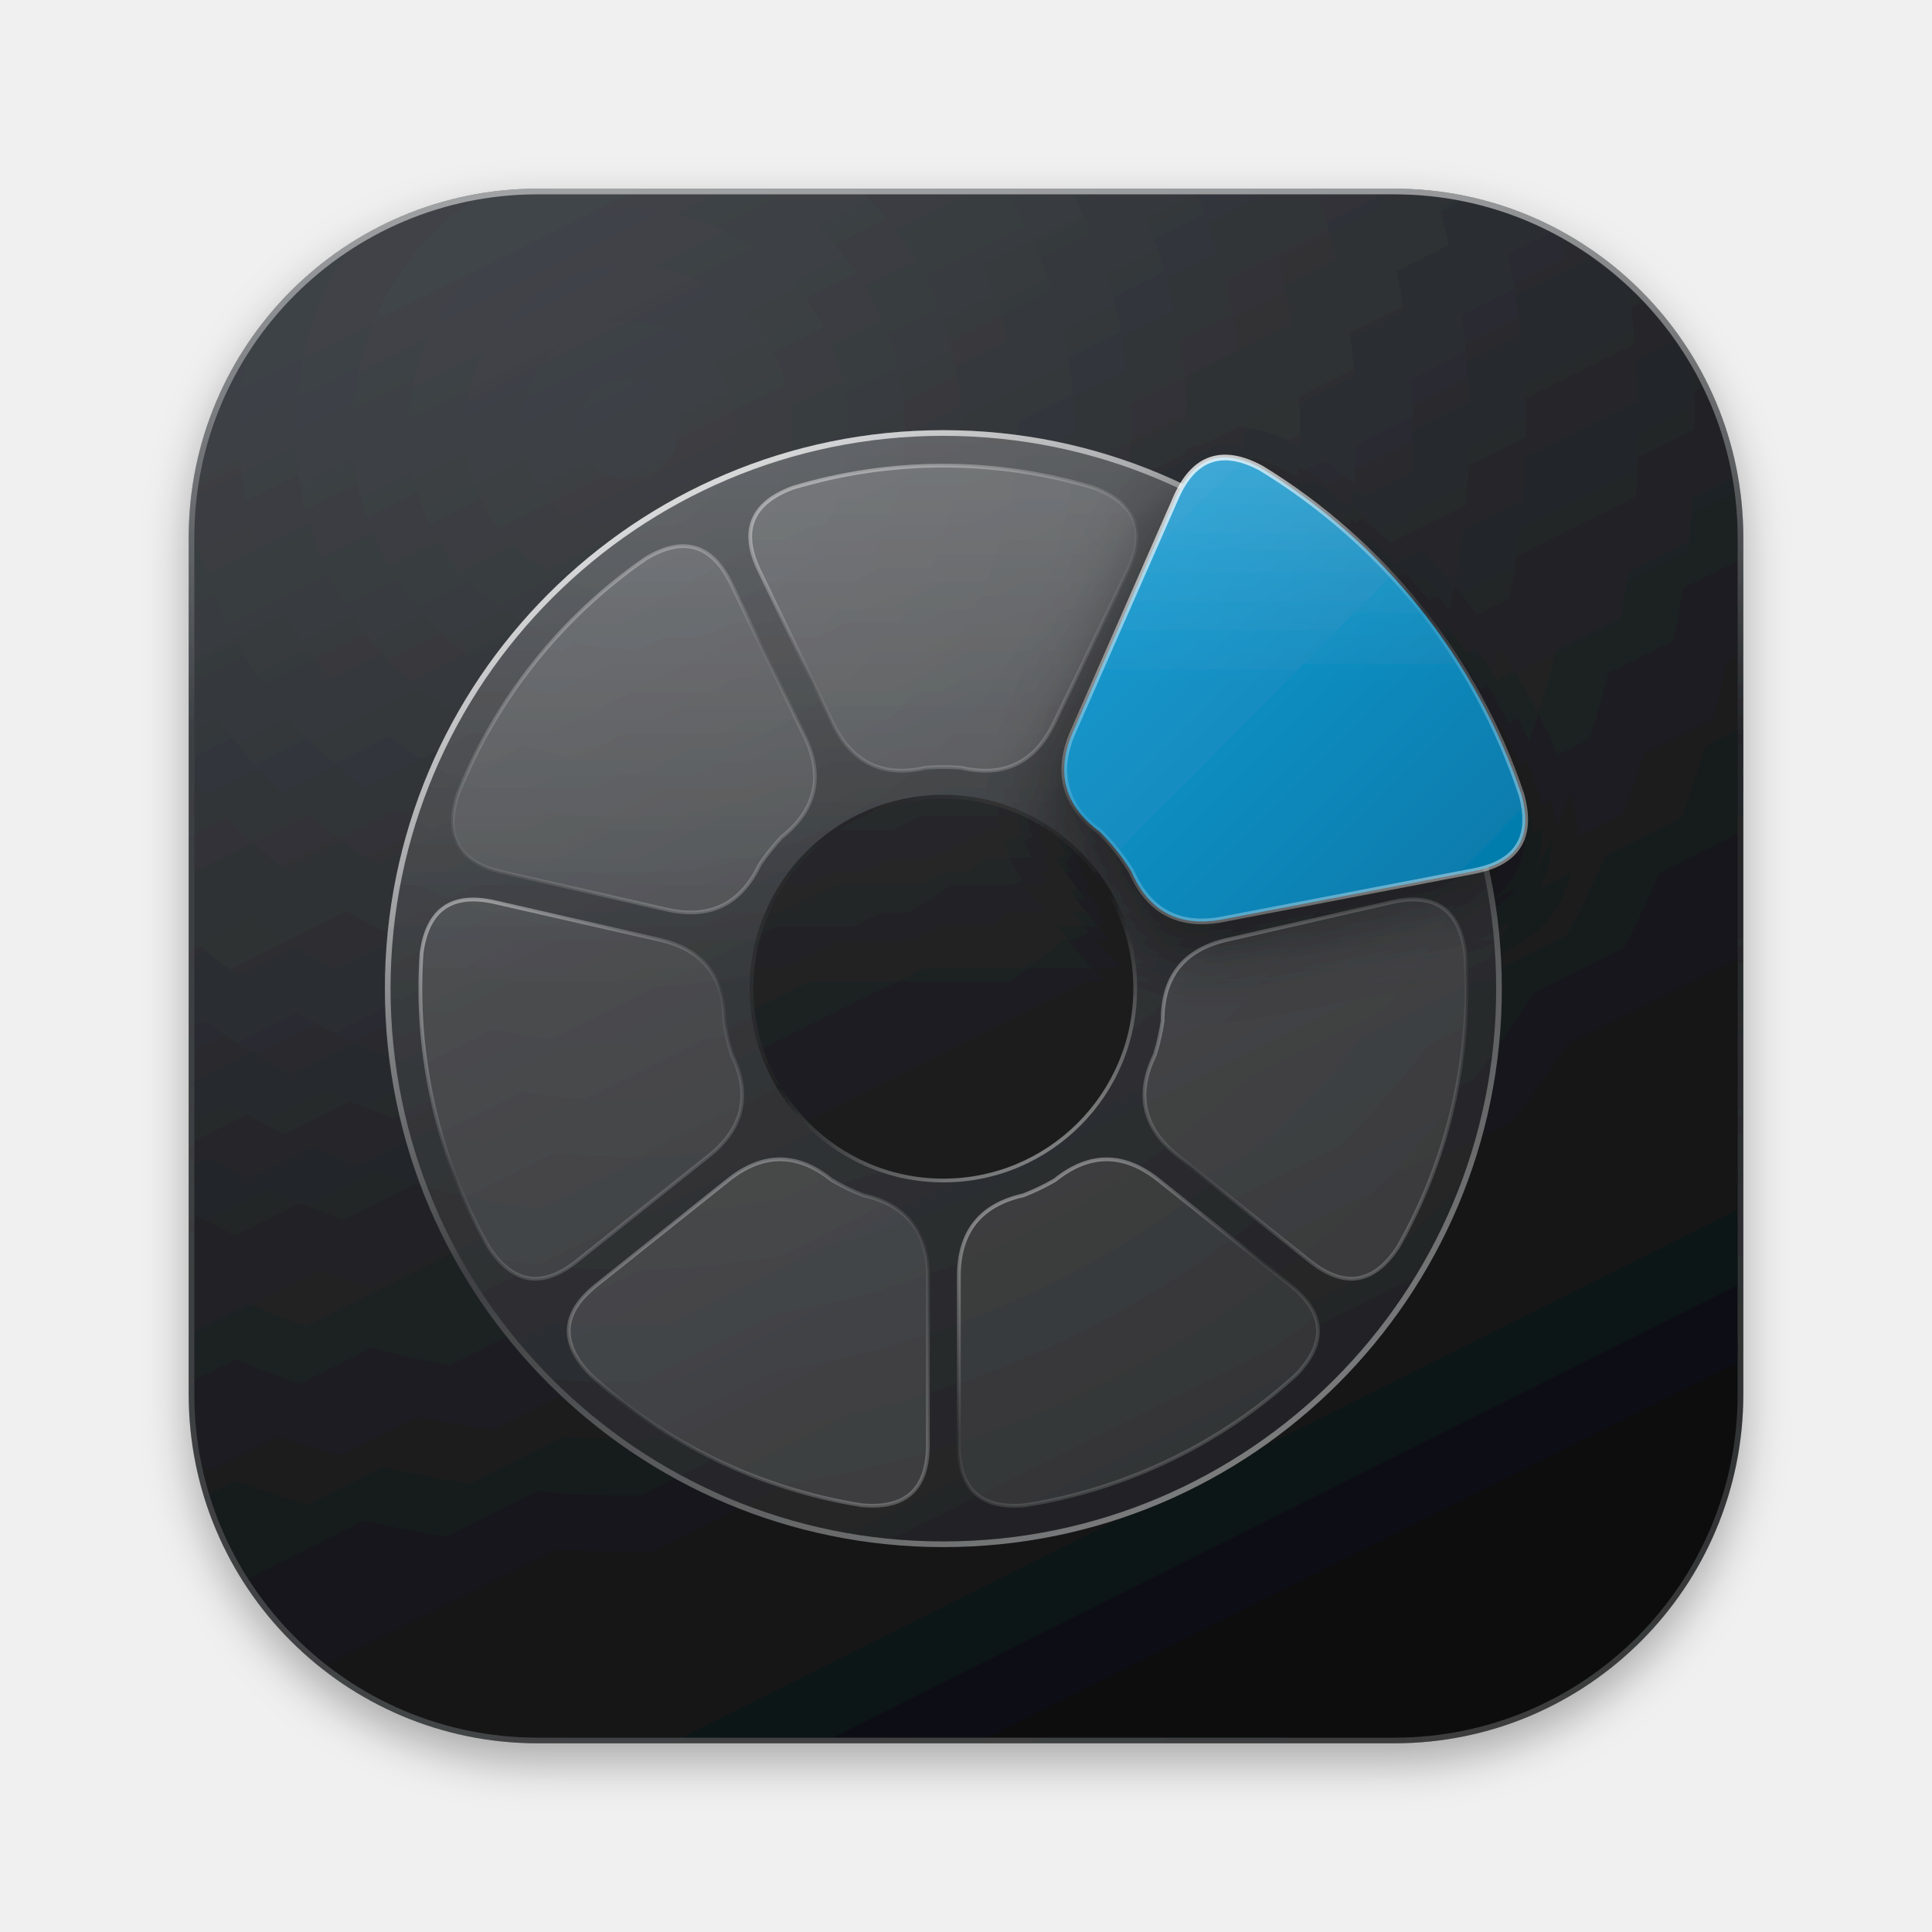
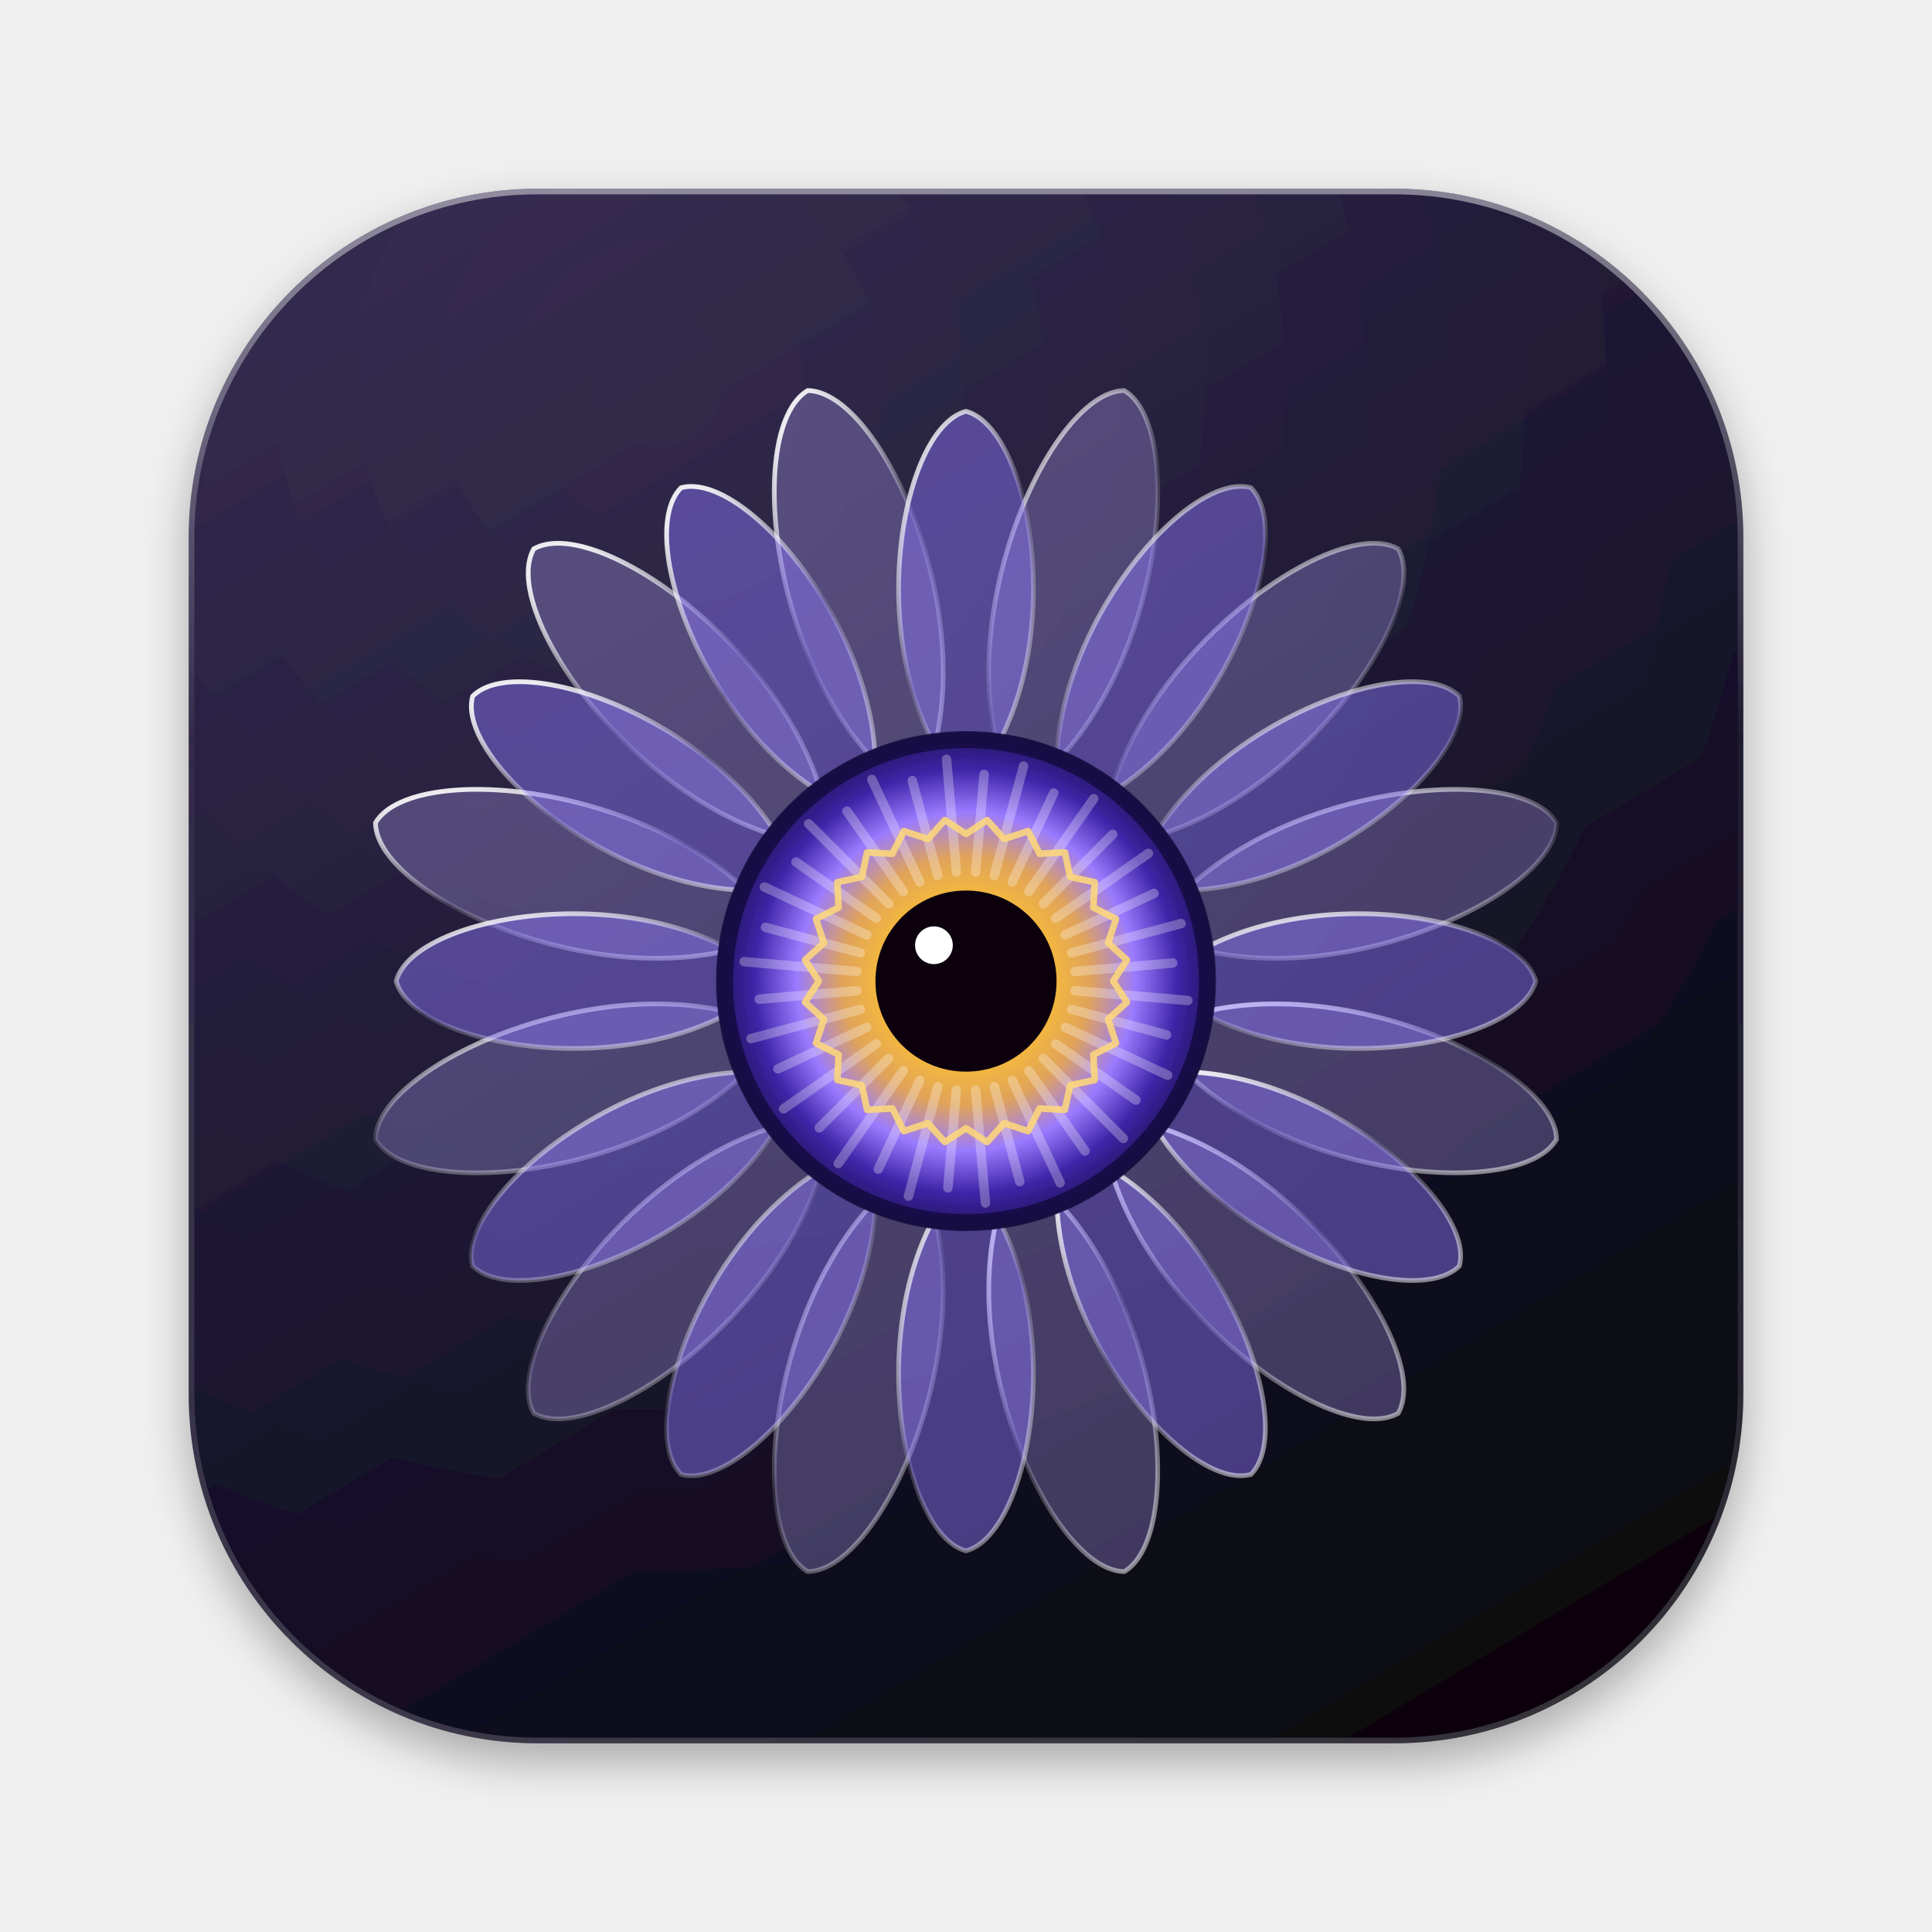
<svg xmlns="http://www.w3.org/2000/svg" viewBox="0 0 1024 1024" width="1024" height="1024">
  <defs>
    <clipPath id="tile">
      <rect x="100" y="100" width="824" height="824" rx="185" />
    </clipPath>
-     <linearGradient id="bg" x1="0.25" y1="0" x2="0.75" y2="1">
-       <stop offset="0" stop-color="#33373C" />
-       <stop offset="0.5" stop-color="#1C1E21" />
-       <stop offset="1" stop-color="#0C0D0E" />
+     <linearGradient id="bg" x1="0.2" y1="0" x2="0.8" y2="1">
+       <stop offset="0" stop-color="#2A2146" />
+       <stop offset="0.55" stop-color="#16112A" />
+       <stop offset="1" stop-color="#08060F" />
    </linearGradient>
-     <radialGradient id="glow" cx="0.28" cy="0.15" r="0.75">
-       <stop offset="0" stop-color="#FFFFFF" stop-opacity="0.08" />
+     <radialGradient id="glow" cx="0.3" cy="0.12" r="0.8">
+       <stop offset="0" stop-color="#FFFFFF" stop-opacity="0.06" />
      <stop offset="1" stop-color="#FFFFFF" stop-opacity="0" />
    </radialGradient>
-     <linearGradient id="discSheen" x1="0" y1="0" x2="0" y2="1">
-       <stop offset="0" stop-color="#FFFFFF" stop-opacity="0.16" />
-       <stop offset="0.5" stop-color="#FFFFFF" stop-opacity="0" />
-     </linearGradient>
    <linearGradient id="rim" x1="0.2" y1="0" x2="0.8" y2="1">
-       <stop offset="0" stop-color="#FFFFFF" stop-opacity="0.85" />
-       <stop offset="0.5" stop-color="#FFFFFF" stop-opacity="0.08" />
-       <stop offset="1" stop-color="#FFFFFF" stop-opacity="0.45" />
-     </linearGradient>
-     <linearGradient id="rimInv" x1="0.8" y1="1" x2="0.2" y2="0">
-       <stop offset="0" stop-color="#FFFFFF" stop-opacity="0.5" />
-       <stop offset="0.5" stop-color="#FFFFFF" stop-opacity="0" />
-       <stop offset="1" stop-color="#000000" stop-opacity="0.25" />
-     </linearGradient>
-     <linearGradient id="litGrad" x1="0" y1="0" x2="1" y2="1">
-       <stop offset="0" stop-color="#1F9FD6" />
-       <stop offset="1" stop-color="#0378A8" />
+       <stop offset="0" stop-color="#FFFFFF" stop-opacity="0.9" />
+       <stop offset="0.5" stop-color="#FFFFFF" stop-opacity="0.12" />
+       <stop offset="1" stop-color="#FFFFFF" stop-opacity="0.5" />
    </linearGradient>
    <linearGradient id="edge" x1="0" y1="0" x2="0" y2="1">
-       <stop offset="0" stop-color="#FFFFFF" stop-opacity="0.5" />
+       <stop offset="0" stop-color="#FFFFFF" stop-opacity="0.45" />
      <stop offset="0.35" stop-color="#FFFFFF" stop-opacity="0.04" />
-       <stop offset="1" stop-color="#FFFFFF" stop-opacity="0.2" />
+       <stop offset="1" stop-color="#FFFFFF" stop-opacity="0.18" />
    </linearGradient>
-     <filter id="lift" x="-40%" y="-40%" width="180%" height="180%">
-       <feDropShadow dx="-4" dy="16" stdDeviation="20" flood-color="#000000" flood-opacity="0.45" />
-     </filter>
    <filter id="tileShadow" x="-20%" y="-20%" width="140%" height="140%">
      <feDropShadow dx="0" dy="10" stdDeviation="12" flood-color="#000" flood-opacity="0.3" />
    </filter>
+     <radialGradient id="irisFill" gradientUnits="userSpaceOnUse" cx="512" cy="520" r="132">
+       <stop offset="0.36" stop-color="#F2B640" />
+       <stop offset="0.5" stop-color="#E0A35A" />
+       <stop offset="0.68" stop-color="#9A7BFF" />
+       <stop offset="0.85" stop-color="#3F25A8" />
+       <stop offset="1" stop-color="#21115E" />
+     </radialGradient>
  </defs>
  <g filter="url(#tileShadow)">
    <g clip-path="url(#tile)">
      <rect x="100" y="100" width="824" height="824" fill="url(#bg)" />
      <rect x="100" y="100" width="824" height="824" fill="url(#glow)" />
-       <circle cx="500" cy="524" r="296" fill="#FFFFFF" fill-opacity="0.07" />
-       <circle cx="500" cy="524" r="296" fill="url(#discSheen)" />
-       <circle cx="500" cy="524" r="294.5" fill="none" stroke="url(#rim)" stroke-width="3" />
-       <path d="M441.28,383.12 L402.47,302.54 Q387.19,270.79 420.20,258.53 A277.21,277.21 0 0 1 579.80,258.53 Q612.81,270.79 597.53,302.54 L558.72,383.12 Q543.43,414.86 509.24,406.90 A117.46,117.46 0 0 0 490.76,406.90 Q456.57,414.86 441.28,383.12Z" fill="#FFFFFF" fill-opacity="0.13" />
-       <path d="M441.28,383.12 L402.47,302.54 Q387.19,270.79 420.20,258.53 A277.21,277.21 0 0 1 579.80,258.53 Q612.81,270.79 597.53,302.54 L558.72,383.12 Q543.43,414.86 509.24,406.90 A117.46,117.46 0 0 0 490.76,406.90 Q456.57,414.86 441.28,383.12Z" fill="none" stroke="url(#rim)" stroke-opacity="0.5" stroke-width="2" />
-       <path d="M650.42,498.10 L737.61,478.20 Q771.97,470.36 776.57,505.27 A277.21,277.21 0 0 1 741.06,660.87 Q721.76,690.33 694.21,668.36 L624.29,612.60 Q596.74,590.63 612.10,559.06 A117.46,117.46 0 0 0 616.22,541.05 Q616.06,505.94 650.42,498.10Z" fill="#FFFFFF" fill-opacity="0.1" />
-       <path d="M650.42,498.10 L737.61,478.20 Q771.97,470.36 776.57,505.27 A277.21,277.21 0 0 1 741.06,660.87 Q721.76,690.33 694.21,668.36 L624.29,612.60 Q596.74,590.63 612.10,559.06 A117.46,117.46 0 0 0 616.22,541.05 Q616.06,505.94 650.42,498.10Z" fill="none" stroke="url(#rim)" stroke-opacity="0.5" stroke-width="2" />
-       <path d="M614.03,625.45 L683.96,681.22 Q711.51,703.19 687.08,728.56 A277.21,277.21 0 0 1 543.28,797.81 Q508.22,801.08 508.22,765.85 L508.22,676.41 Q508.22,641.17 542.48,633.51 A117.46,117.46 0 0 0 559.13,625.49 Q586.48,603.48 614.03,625.45Z" fill="#FFFFFF" fill-opacity="0.08" />
-       <path d="M614.03,625.45 L683.96,681.22 Q711.51,703.19 687.08,728.56 A277.21,277.21 0 0 1 543.28,797.81 Q508.22,801.08 508.22,765.85 L508.22,676.41 Q508.22,641.17 542.48,633.51 A117.46,117.46 0 0 0 559.13,625.49 Q586.48,603.48 614.03,625.45Z" fill="none" stroke="url(#rim)" stroke-opacity="0.5" stroke-width="2" />
-       <path d="M491.78,676.41 L491.78,765.85 Q491.78,801.08 456.72,797.81 A277.21,277.21 0 0 1 312.92,728.56 Q288.49,703.19 316.04,681.22 L385.97,625.45 Q413.52,603.48 440.87,625.49 A117.46,117.46 0 0 0 457.52,633.51 Q491.78,641.17 491.78,676.41Z" fill="#FFFFFF" fill-opacity="0.11" />
-       <path d="M491.78,676.41 L491.78,765.85 Q491.78,801.08 456.72,797.81 A277.21,277.21 0 0 1 312.92,728.56 Q288.49,703.19 316.04,681.22 L385.97,625.45 Q413.52,603.48 440.87,625.49 A117.46,117.46 0 0 0 457.52,633.51 Q491.78,641.17 491.78,676.41Z" fill="none" stroke="url(#rim)" stroke-opacity="0.5" stroke-width="2" />
-       <path d="M375.71,612.60 L305.79,668.36 Q278.24,690.33 258.94,660.87 A277.21,277.21 0 0 1 223.43,505.27 Q228.03,470.36 262.39,478.20 L349.58,498.10 Q383.94,505.94 383.78,541.05 A117.46,117.46 0 0 0 387.90,559.06 Q403.26,590.63 375.71,612.60Z" fill="#FFFFFF" fill-opacity="0.09" />
-       <path d="M375.71,612.60 L305.79,668.36 Q278.24,690.33 258.94,660.87 A277.21,277.21 0 0 1 223.43,505.27 Q228.03,470.36 262.39,478.20 L349.58,498.10 Q383.94,505.94 383.78,541.05 A117.46,117.46 0 0 0 387.90,559.06 Q403.26,590.63 375.71,612.60Z" fill="none" stroke="url(#rim)" stroke-opacity="0.5" stroke-width="2" />
-       <path d="M353.24,482.07 L266.05,462.17 Q231.69,454.33 242.69,420.87 A277.21,277.21 0 0 1 342.20,296.09 Q372.37,277.92 387.66,309.67 L426.46,390.25 Q441.75,422.00 414.21,443.77 A117.46,117.46 0 0 0 402.69,458.22 Q387.60,489.91 353.24,482.07Z" fill="#FFFFFF" fill-opacity="0.12" />
-       <path d="M353.24,482.07 L266.05,462.17 Q231.69,454.33 242.69,420.87 A277.21,277.21 0 0 1 342.20,296.09 Q372.37,277.92 387.66,309.67 L426.46,390.25 Q441.75,422.00 414.21,443.77 A117.46,117.46 0 0 0 402.69,458.22 Q387.60,489.91 353.24,482.07Z" fill="none" stroke="url(#rim)" stroke-opacity="0.5" stroke-width="2" />
-       <circle cx="500" cy="524" r="102.7" fill="#000000" fill-opacity="0.4" />
-       <circle cx="500" cy="524" r="101.7" fill="none" stroke="url(#rimInv)" stroke-width="2" />
-       <g filter="url(#lift)">
-         <path d="M568.82,387.77 L623.30,263.75 Q637.47,231.49 668.48,248.18 A323.21,323.21 0 0 1 806.39,421.12 Q815.77,455.07 781.16,461.70 L648.13,487.22 Q613.53,493.85 599.55,461.65 A117.46,117.46 0 0 0 582.94,440.82 Q554.65,420.03 568.82,387.77Z" fill="url(#litGrad)" />
+       <path d="M538.4,421.5 C614.4,372.9 631.3,228.0 595.9,207.0 C554.7,207.5 496.9,341.4 538.4,421.5Z" fill="#B9A8FF" fill-opacity="0.3" />
+       <path d="M538.4,421.5 C614.4,372.9 631.3,228.0 595.9,207.0 C554.7,207.5 496.9,341.4 538.4,421.5Z" fill="none" stroke="url(#rim)" stroke-width="2.5" />
+       <path d="M584.1,447.9 C674.2,443.8 761.3,326.8 741.1,290.9 C705.2,270.7 588.2,357.8 584.1,447.9Z" fill="#B9A8FF" fill-opacity="0.3" />
+       <path d="M584.1,447.9 C674.2,443.8 761.3,326.8 741.1,290.9 C705.2,270.7 588.2,357.8 584.1,447.9Z" fill="none" stroke="url(#rim)" stroke-width="2.5" />
+       <path d="M610.5,493.6 C690.6,535.1 824.5,477.3 825.0,436.1 C804.0,400.7 659.1,417.6 610.5,493.6Z" fill="#B9A8FF" fill-opacity="0.3" />
+       <path d="M610.5,493.6 C690.6,535.1 824.5,477.3 825.0,436.1 C804.0,400.7 659.1,417.6 610.5,493.6Z" fill="none" stroke="url(#rim)" stroke-width="2.5" />
+       <path d="M610.5,546.4 C659.1,622.4 804.0,639.3 825.0,603.9 C824.5,562.7 690.6,504.9 610.5,546.4Z" fill="#B9A8FF" fill-opacity="0.3" />
+       <path d="M610.5,546.4 C659.1,622.4 804.0,639.3 825.0,603.9 C824.5,562.7 690.6,504.9 610.5,546.4Z" fill="none" stroke="url(#rim)" stroke-width="2.5" />
+       <path d="M584.1,592.1 C588.2,682.2 705.2,769.3 741.1,749.1 C761.3,713.2 674.2,596.2 584.1,592.1Z" fill="#B9A8FF" fill-opacity="0.3" />
+       <path d="M584.1,592.1 C588.2,682.2 705.2,769.3 741.1,749.1 C761.3,713.2 674.2,596.2 584.1,592.1Z" fill="none" stroke="url(#rim)" stroke-width="2.5" />
+       <path d="M538.4,618.5 C496.9,698.6 554.7,832.5 595.9,833.0 C631.3,812.0 614.4,667.1 538.4,618.5Z" fill="#B9A8FF" fill-opacity="0.3" />
+       <path d="M538.4,618.5 C496.9,698.6 554.7,832.5 595.9,833.0 C631.3,812.0 614.4,667.1 538.4,618.5Z" fill="none" stroke="url(#rim)" stroke-width="2.5" />
+       <path d="M485.6,618.5 C409.6,667.1 392.7,812.0 428.1,833.0 C469.3,832.5 527.1,698.6 485.6,618.5Z" fill="#B9A8FF" fill-opacity="0.3" />
+       <path d="M485.6,618.5 C409.6,667.1 392.7,812.0 428.1,833.0 C469.3,832.5 527.1,698.6 485.6,618.5Z" fill="none" stroke="url(#rim)" stroke-width="2.5" />
+       <path d="M439.9,592.1 C349.8,596.2 262.7,713.2 282.9,749.1 C318.8,769.3 435.8,682.2 439.9,592.1Z" fill="#B9A8FF" fill-opacity="0.3" />
+       <path d="M439.9,592.1 C349.8,596.2 262.7,713.2 282.9,749.1 C318.8,769.3 435.8,682.2 439.9,592.1Z" fill="none" stroke="url(#rim)" stroke-width="2.5" />
+       <path d="M413.5,546.4 C333.4,504.9 199.5,562.7 199.0,603.9 C220.0,639.3 364.9,622.4 413.5,546.4Z" fill="#B9A8FF" fill-opacity="0.3" />
+       <path d="M413.5,546.4 C333.4,504.9 199.5,562.7 199.0,603.9 C220.0,639.3 364.9,622.4 413.5,546.4Z" fill="none" stroke="url(#rim)" stroke-width="2.5" />
+       <path d="M413.5,493.6 C364.9,417.6 220.0,400.7 199.0,436.1 C199.5,477.3 333.4,535.1 413.5,493.6Z" fill="#B9A8FF" fill-opacity="0.3" />
+       <path d="M413.5,493.6 C364.9,417.6 220.0,400.7 199.0,436.1 C199.5,477.3 333.4,535.1 413.5,493.6Z" fill="none" stroke="url(#rim)" stroke-width="2.5" />
+       <path d="M439.9,447.9 C435.8,357.8 318.8,270.7 282.9,290.9 C262.7,326.8 349.8,443.8 439.9,447.9Z" fill="#B9A8FF" fill-opacity="0.3" />
+       <path d="M439.9,447.9 C435.8,357.8 318.8,270.7 282.9,290.9 C262.7,326.8 349.8,443.8 439.9,447.9Z" fill="none" stroke="url(#rim)" stroke-width="2.5" />
+       <path d="M485.6,421.5 C527.1,341.4 469.3,207.5 428.1,207.0 C392.7,228.0 409.6,372.9 485.6,421.5Z" fill="#B9A8FF" fill-opacity="0.3" />
+       <path d="M485.6,421.5 C527.1,341.4 469.3,207.5 428.1,207.0 C392.7,228.0 409.6,372.9 485.6,421.5Z" fill="none" stroke="url(#rim)" stroke-width="2.5" />
+       <path d="M512.0,418.0 C569.0,358.0 549.2,228.0 512.0,218.0 C474.8,228.0 455.0,358.0 512.0,418.0Z" fill="#8E78FF" fill-opacity="0.45" />
+       <path d="M512.0,418.0 C569.0,358.0 549.2,228.0 512.0,218.0 C474.8,228.0 455.0,358.0 512.0,418.0Z" fill="none" stroke="url(#rim)" stroke-width="2.5" />
+       <path d="M563.0,431.7 C642.4,408.2 690.2,285.7 663.0,258.5 C625.8,248.5 543.6,351.2 563.0,431.7Z" fill="#8E78FF" fill-opacity="0.45" />
+       <path d="M563.0,431.7 C642.4,408.2 690.2,285.7 663.0,258.5 C625.8,248.5 543.6,351.2 563.0,431.7Z" fill="none" stroke="url(#rim)" stroke-width="2.5" />
+       <path d="M600.3,469.0 C680.8,488.4 783.5,406.2 773.5,369.0 C746.3,341.8 623.8,389.6 600.3,469.0Z" fill="#8E78FF" fill-opacity="0.45" />
+       <path d="M600.3,469.0 C680.8,488.4 783.5,406.2 773.5,369.0 C746.3,341.8 623.8,389.6 600.3,469.0Z" fill="none" stroke="url(#rim)" stroke-width="2.5" />
+       <path d="M614.0,520.0 C674.0,577.0 804.0,557.2 814.0,520.0 C804.0,482.8 674.0,463.0 614.0,520.0Z" fill="#8E78FF" fill-opacity="0.45" />
+       <path d="M614.0,520.0 C674.0,577.0 804.0,557.2 814.0,520.0 C804.0,482.8 674.0,463.0 614.0,520.0Z" fill="none" stroke="url(#rim)" stroke-width="2.5" />
+       <path d="M600.3,571.0 C623.8,650.4 746.3,698.2 773.5,671.0 C783.5,633.8 680.8,551.6 600.3,571.0Z" fill="#8E78FF" fill-opacity="0.45" />
+       <path d="M600.3,571.0 C623.8,650.4 746.3,698.2 773.5,671.0 C783.5,633.8 680.8,551.6 600.3,571.0Z" fill="none" stroke="url(#rim)" stroke-width="2.5" />
+       <path d="M563.0,608.3 C543.6,688.8 625.8,791.5 663.0,781.5 C690.2,754.3 642.4,631.8 563.0,608.3Z" fill="#8E78FF" fill-opacity="0.45" />
+       <path d="M563.0,608.3 C543.6,688.8 625.8,791.5 663.0,781.5 C690.2,754.3 642.4,631.8 563.0,608.3Z" fill="none" stroke="url(#rim)" stroke-width="2.5" />
+       <path d="M512.0,622.0 C455.0,682.0 474.8,812.0 512.0,822.0 C549.2,812.0 569.0,682.0 512.0,622.0Z" fill="#8E78FF" fill-opacity="0.45" />
+       <path d="M512.0,622.0 C455.0,682.0 474.8,812.0 512.0,822.0 C549.2,812.0 569.0,682.0 512.0,622.0Z" fill="none" stroke="url(#rim)" stroke-width="2.5" />
+       <path d="M461.0,608.3 C381.6,631.8 333.8,754.3 361.0,781.5 C398.2,791.5 480.4,688.8 461.0,608.3Z" fill="#8E78FF" fill-opacity="0.45" />
+       <path d="M461.0,608.3 C381.6,631.8 333.8,754.3 361.0,781.5 C398.2,791.5 480.4,688.8 461.0,608.3Z" fill="none" stroke="url(#rim)" stroke-width="2.5" />
+       <path d="M423.7,571.0 C343.2,551.6 240.5,633.8 250.5,671.0 C277.7,698.2 400.2,650.4 423.7,571.0Z" fill="#8E78FF" fill-opacity="0.45" />
+       <path d="M423.7,571.0 C343.2,551.6 240.5,633.8 250.5,671.0 C277.7,698.2 400.2,650.4 423.7,571.0Z" fill="none" stroke="url(#rim)" stroke-width="2.5" />
+       <path d="M410.0,520.0 C350.0,463.0 220.0,482.8 210.0,520.0 C220.0,557.2 350.0,577.0 410.0,520.0Z" fill="#8E78FF" fill-opacity="0.45" />
+       <path d="M410.0,520.0 C350.0,463.0 220.0,482.8 210.0,520.0 C220.0,557.2 350.0,577.0 410.0,520.0Z" fill="none" stroke="url(#rim)" stroke-width="2.5" />
+       <path d="M423.7,469.0 C400.2,389.6 277.7,341.8 250.5,369.0 C240.5,406.2 343.2,488.4 423.7,469.0Z" fill="#8E78FF" fill-opacity="0.45" />
+       <path d="M423.7,469.0 C400.2,389.6 277.7,341.8 250.5,369.0 C240.5,406.2 343.2,488.4 423.7,469.0Z" fill="none" stroke="url(#rim)" stroke-width="2.5" />
+       <path d="M461.0,431.7 C480.4,351.2 398.2,248.5 361.0,258.5 C333.8,285.7 381.6,408.2 461.0,431.7Z" fill="#8E78FF" fill-opacity="0.45" />
+       <path d="M461.0,431.7 C480.4,351.2 398.2,248.5 361.0,258.5 C333.8,285.7 381.6,408.2 461.0,431.7Z" fill="none" stroke="url(#rim)" stroke-width="2.5" />
+       <circle cx="512" cy="520" r="132" fill="url(#irisFill)" />
+       <g stroke="#FFFFFF" stroke-opacity="0.28" stroke-width="5" stroke-linecap="round">
+         <line x1="569.8" y1="525.1" x2="629.6" y2="530.3" />
+         <line x1="568.0" y1="535.0" x2="618.3" y2="548.5" />
+         <line x1="564.6" y1="544.5" x2="618.9" y2="569.9" />
+         <line x1="559.5" y1="553.3" x2="602.1" y2="583.1" />
+         <line x1="553.0" y1="561.0" x2="595.4" y2="603.4" />
+         <line x1="545.3" y1="567.5" x2="575.1" y2="610.1" />
+         <line x1="536.5" y1="572.6" x2="561.9" y2="626.9" />
+         <line x1="527.0" y1="576.0" x2="540.5" y2="626.3" />
+         <line x1="517.1" y1="577.8" x2="522.3" y2="637.6" />
+         <line x1="506.9" y1="577.8" x2="502.4" y2="629.6" />
+         <line x1="497.0" y1="576.0" x2="481.5" y2="634.0" />
+         <line x1="487.5" y1="572.6" x2="465.5" y2="619.7" />
+         <line x1="478.7" y1="567.5" x2="444.3" y2="616.7" />
+         <line x1="471.0" y1="561.0" x2="434.2" y2="597.8" />
+         <line x1="464.5" y1="553.3" x2="415.3" y2="587.7" />
+         <line x1="459.4" y1="544.5" x2="412.3" y2="566.5" />
+         <line x1="456.0" y1="535.0" x2="398.0" y2="550.5" />
+         <line x1="454.2" y1="525.1" x2="402.4" y2="529.6" />
+         <line x1="454.2" y1="514.9" x2="394.4" y2="509.7" />
+         <line x1="456.0" y1="505.0" x2="405.7" y2="491.5" />
+         <line x1="459.4" y1="495.5" x2="405.1" y2="470.1" />
+         <line x1="464.5" y1="486.7" x2="421.9" y2="456.9" />
+         <line x1="471.0" y1="479.0" x2="428.6" y2="436.6" />
+         <line x1="478.7" y1="472.5" x2="448.9" y2="429.9" />
+         <line x1="487.5" y1="467.4" x2="462.1" y2="413.1" />
+         <line x1="497.0" y1="464.0" x2="483.5" y2="413.7" />
+         <line x1="506.9" y1="462.2" x2="501.7" y2="402.4" />
+         <line x1="517.1" y1="462.2" x2="521.6" y2="410.4" />
+         <line x1="527.0" y1="464.0" x2="542.5" y2="406.0" />
+         <line x1="536.5" y1="467.4" x2="558.5" y2="420.3" />
+         <line x1="545.3" y1="472.5" x2="579.7" y2="423.3" />
+         <line x1="553.0" y1="479.0" x2="589.8" y2="442.2" />
+         <line x1="559.5" y1="486.7" x2="608.7" y2="452.3" />
+         <line x1="564.6" y1="495.5" x2="611.7" y2="473.5" />
+         <line x1="568.0" y1="505.0" x2="626.0" y2="489.5" />
+         <line x1="569.8" y1="514.9" x2="621.6" y2="510.4" />
      </g>
-       <path d="M568.82,387.77 L623.30,263.75 Q637.47,231.49 668.48,248.18 A323.21,323.21 0 0 1 806.39,421.12 Q815.77,455.07 781.16,461.70 L648.13,487.22 Q613.53,493.85 599.55,461.65 A117.46,117.46 0 0 0 582.94,440.82 Q554.65,420.03 568.82,387.77Z" fill="url(#discSheen)" />
-       <path d="M568.82,387.77 L623.30,263.75 Q637.47,231.49 668.48,248.18 A323.21,323.21 0 0 1 806.39,421.12 Q815.77,455.07 781.16,461.70 L648.13,487.22 Q613.53,493.85 599.55,461.65 A117.46,117.46 0 0 0 582.94,440.82 Q554.65,420.03 568.82,387.77Z" fill="none" stroke="url(#rim)" stroke-width="3" />
+       <polygon points="590.0,520.0 597.3,531.2 587.3,540.2 591.5,552.9 579.5,559.0 580.2,572.4 567.2,575.2 564.4,588.2 551.0,587.5 544.9,599.5 532.2,595.3 523.2,605.3 512.0,598.0 500.8,605.3 491.8,595.3 479.1,599.5 473.0,587.5 459.6,588.2 456.8,575.2 443.8,572.4 444.5,559.0 432.5,552.9 436.7,540.2 426.7,531.2 434.0,520.0 426.7,508.8 436.7,499.8 432.5,487.1 444.5,481.0 443.8,467.6 456.8,464.8 459.6,451.8 473.0,452.5 479.1,440.5 491.8,444.7 500.8,434.7 512.0,442.0 523.2,434.7 532.2,444.7 544.9,440.5 551.0,452.5 564.4,451.8 567.2,464.8 580.2,467.6 579.5,481.0 591.5,487.1 587.3,499.8 597.3,508.8" fill="none" stroke="#FFD978" stroke-opacity="0.85" stroke-width="3.5" stroke-linejoin="round" />
+       <circle cx="512" cy="520" r="128" fill="none" stroke="#120838" stroke-opacity="0.75" stroke-width="9" />
+       <circle cx="512" cy="520" r="48" fill="#07040F" />
+       <circle cx="495" cy="501" r="10" fill="#FFFFFF" />
    </g>
    <rect x="101.5" y="101.5" width="821" height="821" rx="183.5" fill="none" stroke="url(#edge)" stroke-width="3" />
  </g>
</svg>
